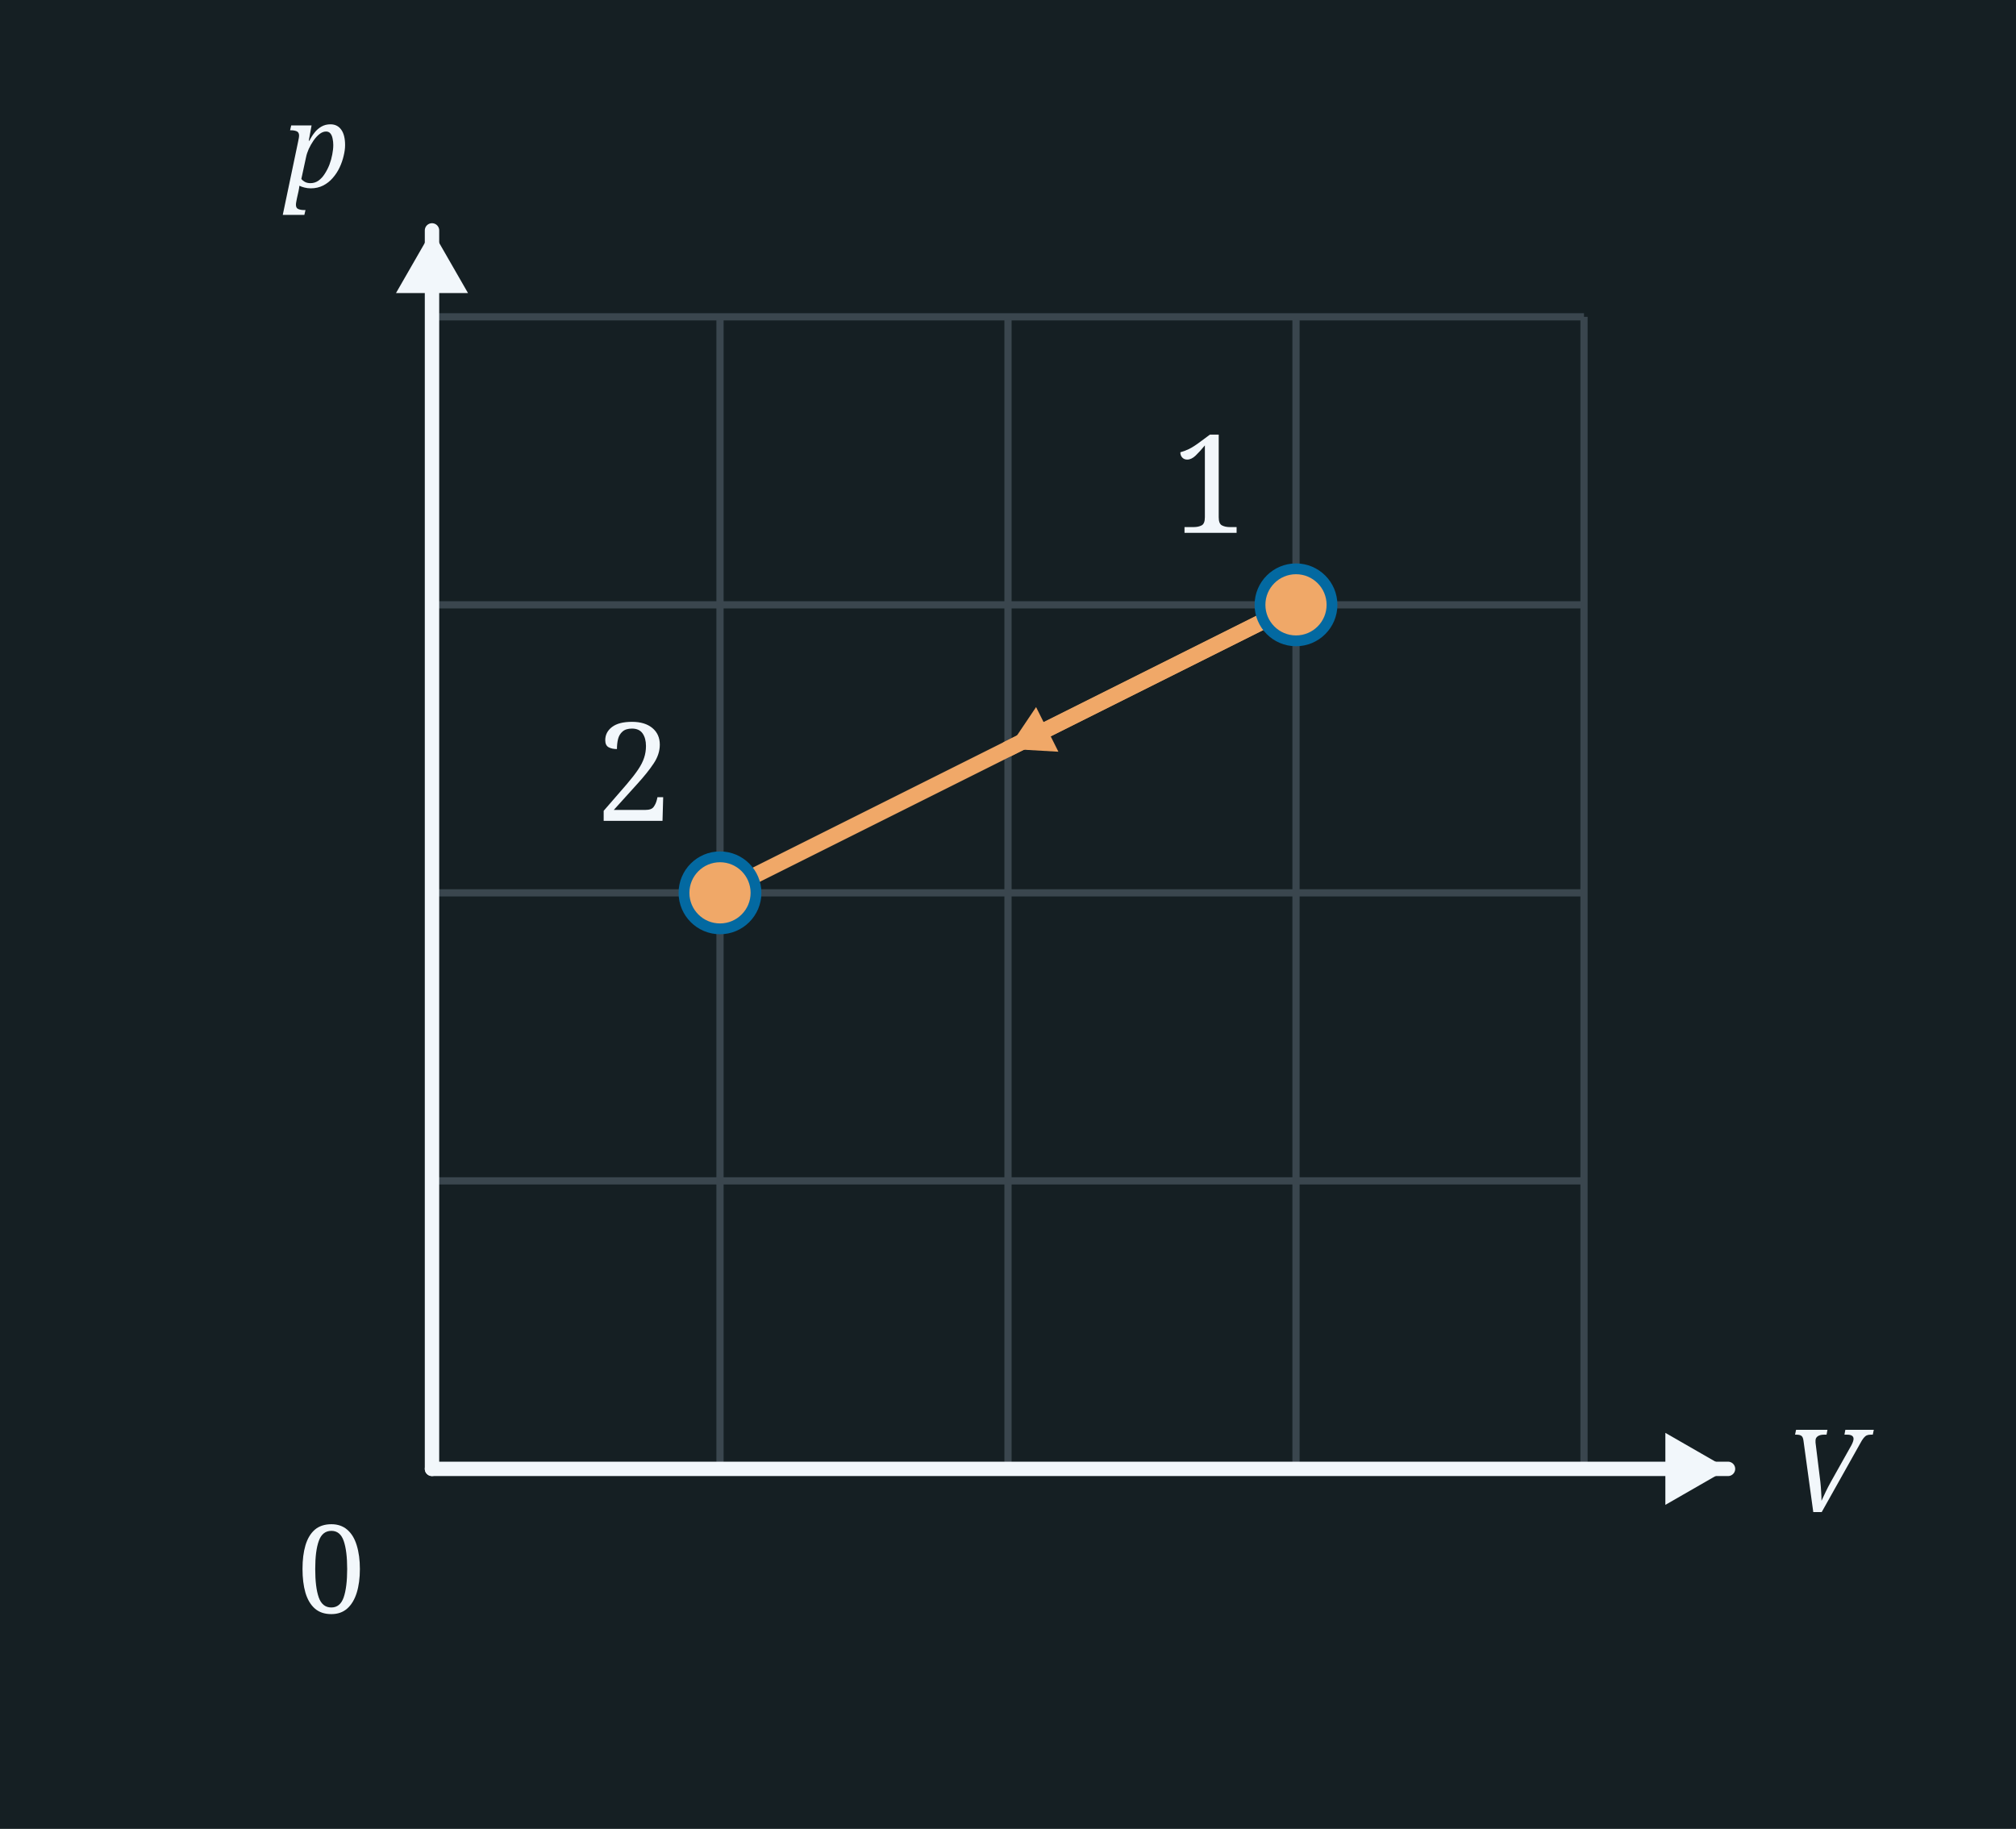
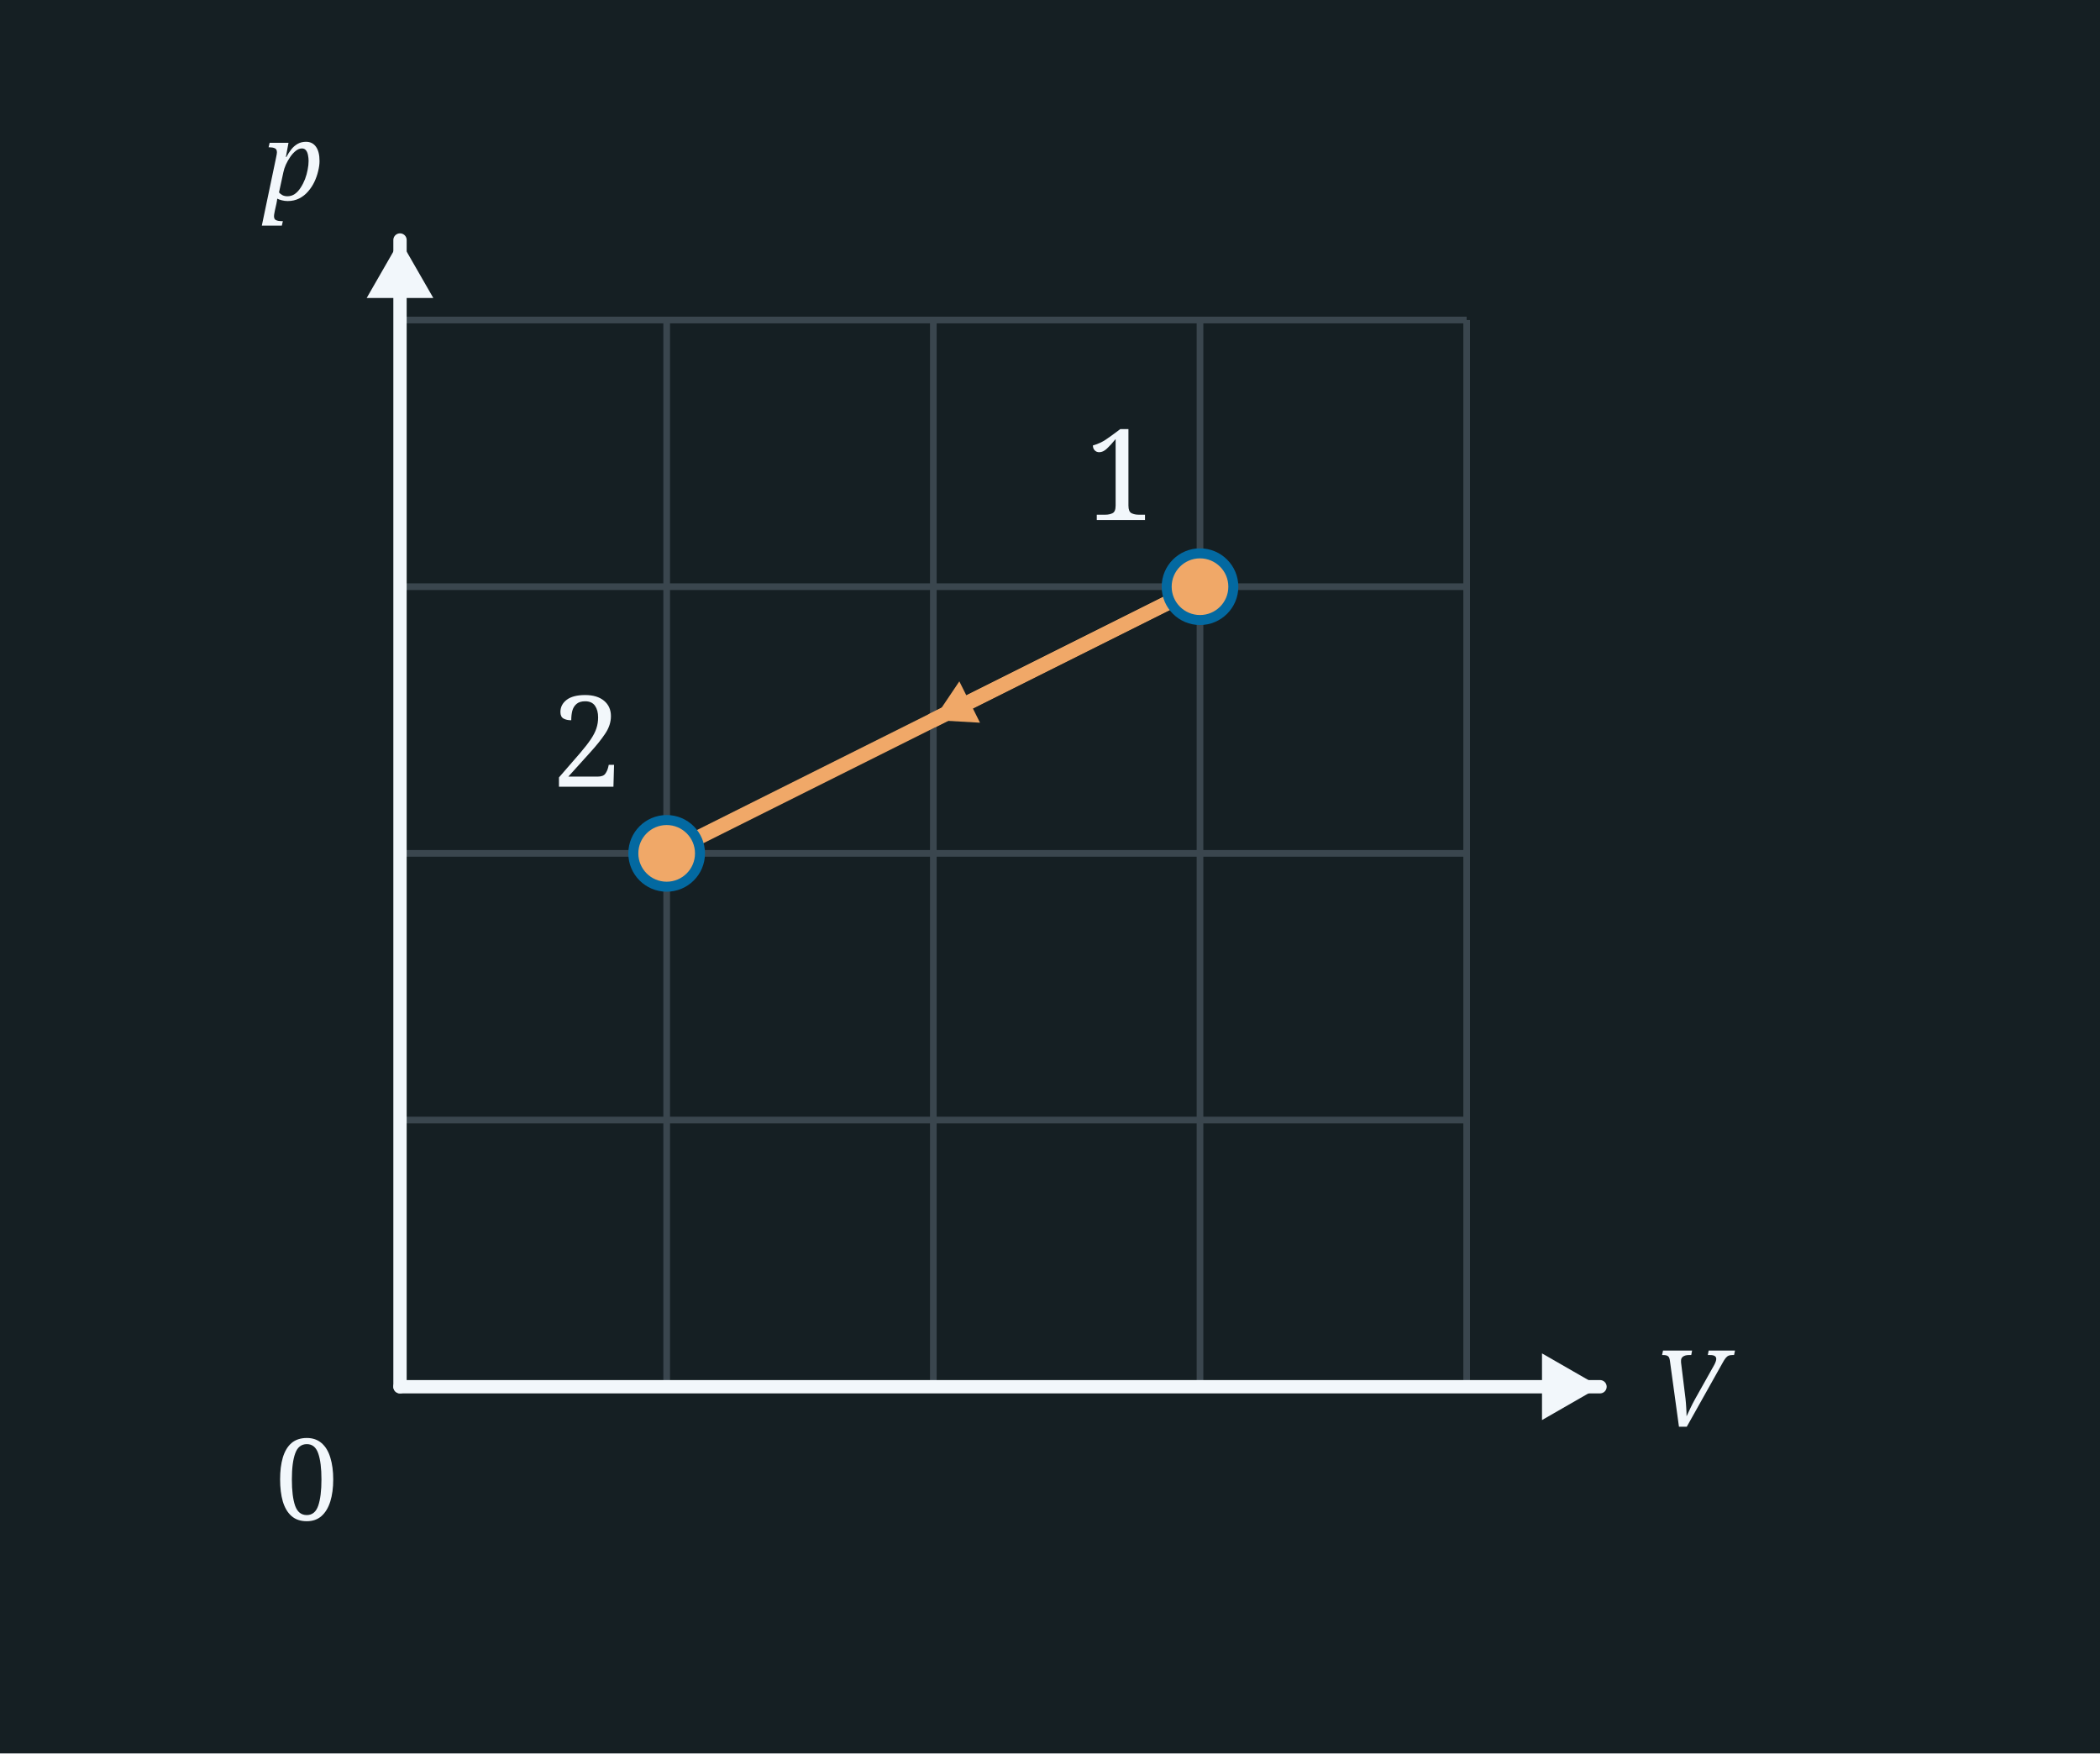
- <svg xmlns="http://www.w3.org/2000/svg" width="280" height="254" viewBox="0 0 280 254">
-   <rect x="0" y="0" width="280" height="254" fill="#151F23" />
-   <line x1="60" y1="44" x2="60" y2="204" stroke="#3A464E" stroke-width="1" />
-   <line x1="100" y1="44" x2="100" y2="204" stroke="#3A464E" stroke-width="1" />
-   <line x1="140" y1="44" x2="140" y2="204" stroke="#3A464E" stroke-width="1" />
-   <line x1="180" y1="44" x2="180" y2="204" stroke="#3A464E" stroke-width="1" />
-   <line x1="220" y1="44" x2="220" y2="204" stroke="#3A464E" stroke-width="1" />
-   <line x1="60" y1="44" x2="220" y2="44" stroke="#3A464E" stroke-width="1" />
-   <line x1="60" y1="84" x2="220" y2="84" stroke="#3A464E" stroke-width="1" />
-   <line x1="60" y1="124" x2="220" y2="124" stroke="#3A464E" stroke-width="1" />
-   <line x1="60" y1="164" x2="220" y2="164" stroke="#3A464E" stroke-width="1" />
-   <line x1="60" y1="204" x2="220" y2="204" stroke="#3A464E" stroke-width="1" />
-   <line x1="60.0" y1="204.0" x2="60.0" y2="32.0" stroke="#F2F7FB" stroke-width="2" stroke-linecap="round" />
-   <polygon points="60.0,32.0 65.0,40.7 55.0,40.7" fill="#F2F7FB" />
-   <line x1="60.0" y1="204.0" x2="240.0" y2="204.0" stroke="#F2F7FB" stroke-width="2" stroke-linecap="round" />
-   <polygon points="240.0,204.0 231.3,209.0 231.3,199.0" fill="#F2F7FB" />
-   <text x="46.0" y="224.0" font-family="Georgia, serif" font-weight="normal" font-size="17" fill="#F2F7FB" text-anchor="middle">0</text>
-   <text x="44.0" y="26.0" font-family="Georgia, serif" font-style="italic" font-weight="normal" font-size="16" fill="#F2F7FB" text-anchor="middle">p</text>
-   <text x="248.0" y="210.0" font-family="Georgia, serif" font-style="italic" font-weight="normal" font-size="16" fill="#F2F7FB" text-anchor="start">V</text>
-   <line x1="180" y1="84" x2="100" y2="124" stroke="#f0a868" stroke-width="2.2" />
-   <line x1="180.0" y1="84.0" x2="140.0" y2="104.0" stroke="#f0a868" stroke-width="2.2" stroke-linecap="round" />
-   <polygon points="140.0,104.0 143.9,98.2 147.0,104.4" fill="#f0a868" />
-   <circle cx="180.0" cy="84.0" r="5" fill="#f0a868" stroke="#0369a1" stroke-width="1.5" />
-   <text x="168.0" y="74.0" font-family="Georgia, serif" font-weight="normal" font-size="19" fill="#F2F7FB" text-anchor="middle">1</text>
-   <circle cx="100.0" cy="124.0" r="5" fill="#f0a868" stroke="#0369a1" stroke-width="1.5" />
-   <text x="88.0" y="114.0" font-family="Georgia, serif" font-weight="normal" font-size="19" fill="#F2F7FB" text-anchor="middle">2</text>
+ <svg xmlns="http://www.w3.org/2000/svg" width="315" height="263" viewBox="0 0 315 263">
+   <rect x="0" y="0" width="315" height="263" fill="#151F23" />
+   <line x1="60" y1="48" x2="60" y2="208" stroke="#3A464E" stroke-width="1" />
+   <line x1="100" y1="48" x2="100" y2="208" stroke="#3A464E" stroke-width="1" />
+   <line x1="140" y1="48" x2="140" y2="208" stroke="#3A464E" stroke-width="1" />
+   <line x1="180" y1="48" x2="180" y2="208" stroke="#3A464E" stroke-width="1" />
+   <line x1="220" y1="48" x2="220" y2="208" stroke="#3A464E" stroke-width="1" />
+   <line x1="60" y1="48" x2="220" y2="48" stroke="#3A464E" stroke-width="1" />
+   <line x1="60" y1="88" x2="220" y2="88" stroke="#3A464E" stroke-width="1" />
+   <line x1="60" y1="128" x2="220" y2="128" stroke="#3A464E" stroke-width="1" />
+   <line x1="60" y1="168" x2="220" y2="168" stroke="#3A464E" stroke-width="1" />
+   <line x1="60" y1="208" x2="220" y2="208" stroke="#3A464E" stroke-width="1" />
+   <line x1="60.0" y1="208.0" x2="60.0" y2="36.0" stroke="#F2F7FB" stroke-width="2" stroke-linecap="round" />
+   <polygon points="60.0,36.0 65.0,44.7 55.0,44.7" fill="#F2F7FB" />
+   <line x1="60.0" y1="208.0" x2="240.0" y2="208.0" stroke="#F2F7FB" stroke-width="2" stroke-linecap="round" />
+   <polygon points="240.0,208.0 231.3,213.0 231.3,203.0" fill="#F2F7FB" />
+   <text x="46.0" y="228.0" font-family="Georgia, serif" font-weight="normal" font-size="17" fill="#F2F7FB" text-anchor="middle">0</text>
+   <text x="44.0" y="30.0" font-family="Georgia, serif" font-style="italic" font-weight="normal" font-size="16" fill="#F2F7FB" text-anchor="middle">p</text>
+   <text x="248.0" y="214.0" font-family="Georgia, serif" font-style="italic" font-weight="normal" font-size="16" fill="#F2F7FB" text-anchor="start">V</text>
+   <line x1="180" y1="88" x2="100" y2="128" stroke="#f0a868" stroke-width="2.2" />
+   <line x1="180.0" y1="88.0" x2="140.0" y2="108.0" stroke="#f0a868" stroke-width="2.2" stroke-linecap="round" />
+   <polygon points="140.0,108.0 143.9,102.2 147.0,108.4" fill="#f0a868" />
+   <circle cx="180.0" cy="88.0" r="5" fill="#f0a868" stroke="#0369a1" stroke-width="1.5" />
+   <text x="168.0" y="78.0" font-family="Georgia, serif" font-weight="normal" font-size="19" fill="#F2F7FB" text-anchor="middle">1</text>
+   <circle cx="100.0" cy="128.0" r="5" fill="#f0a868" stroke="#0369a1" stroke-width="1.5" />
+   <text x="88.0" y="118.0" font-family="Georgia, serif" font-weight="normal" font-size="19" fill="#F2F7FB" text-anchor="middle">2</text>
</svg>
